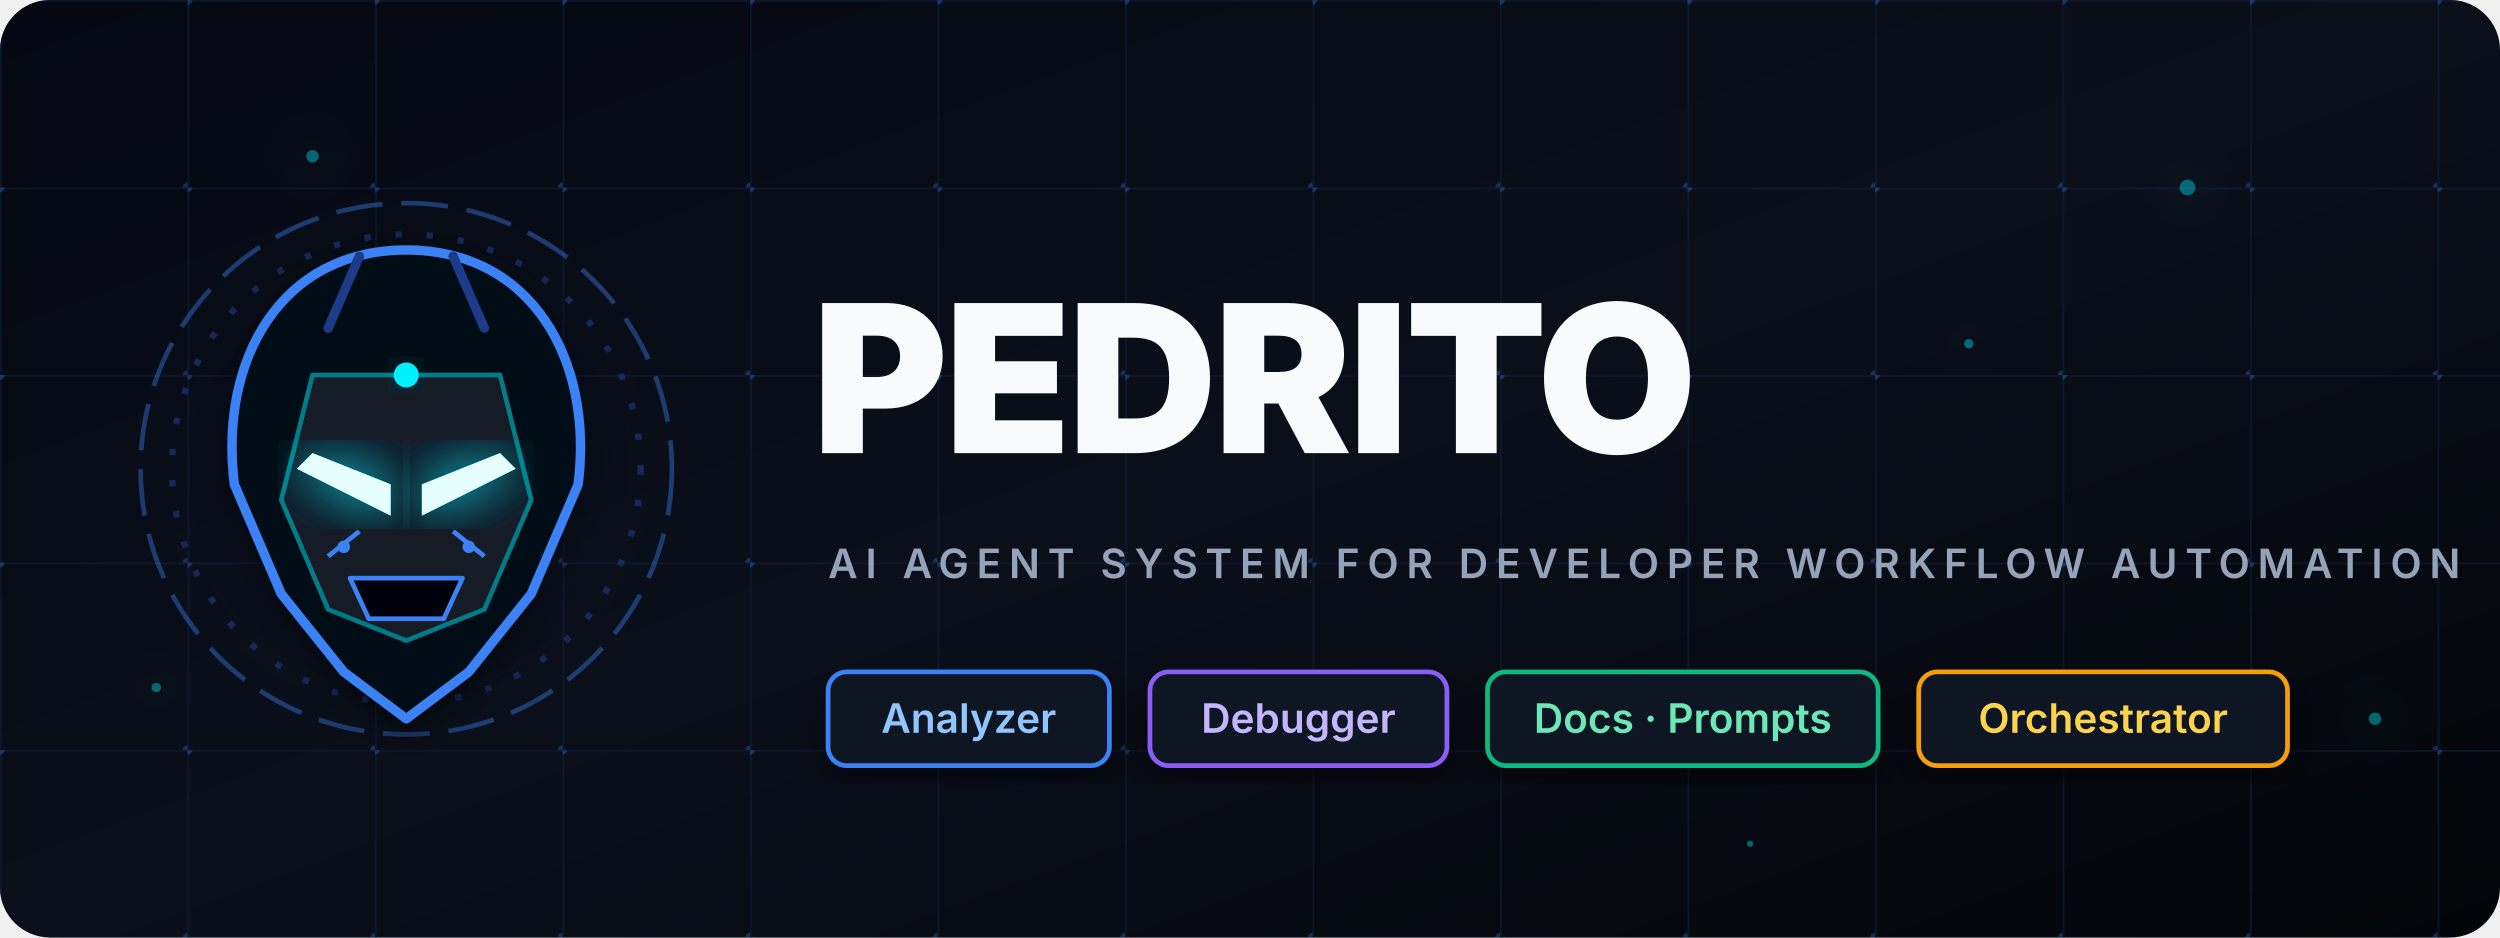
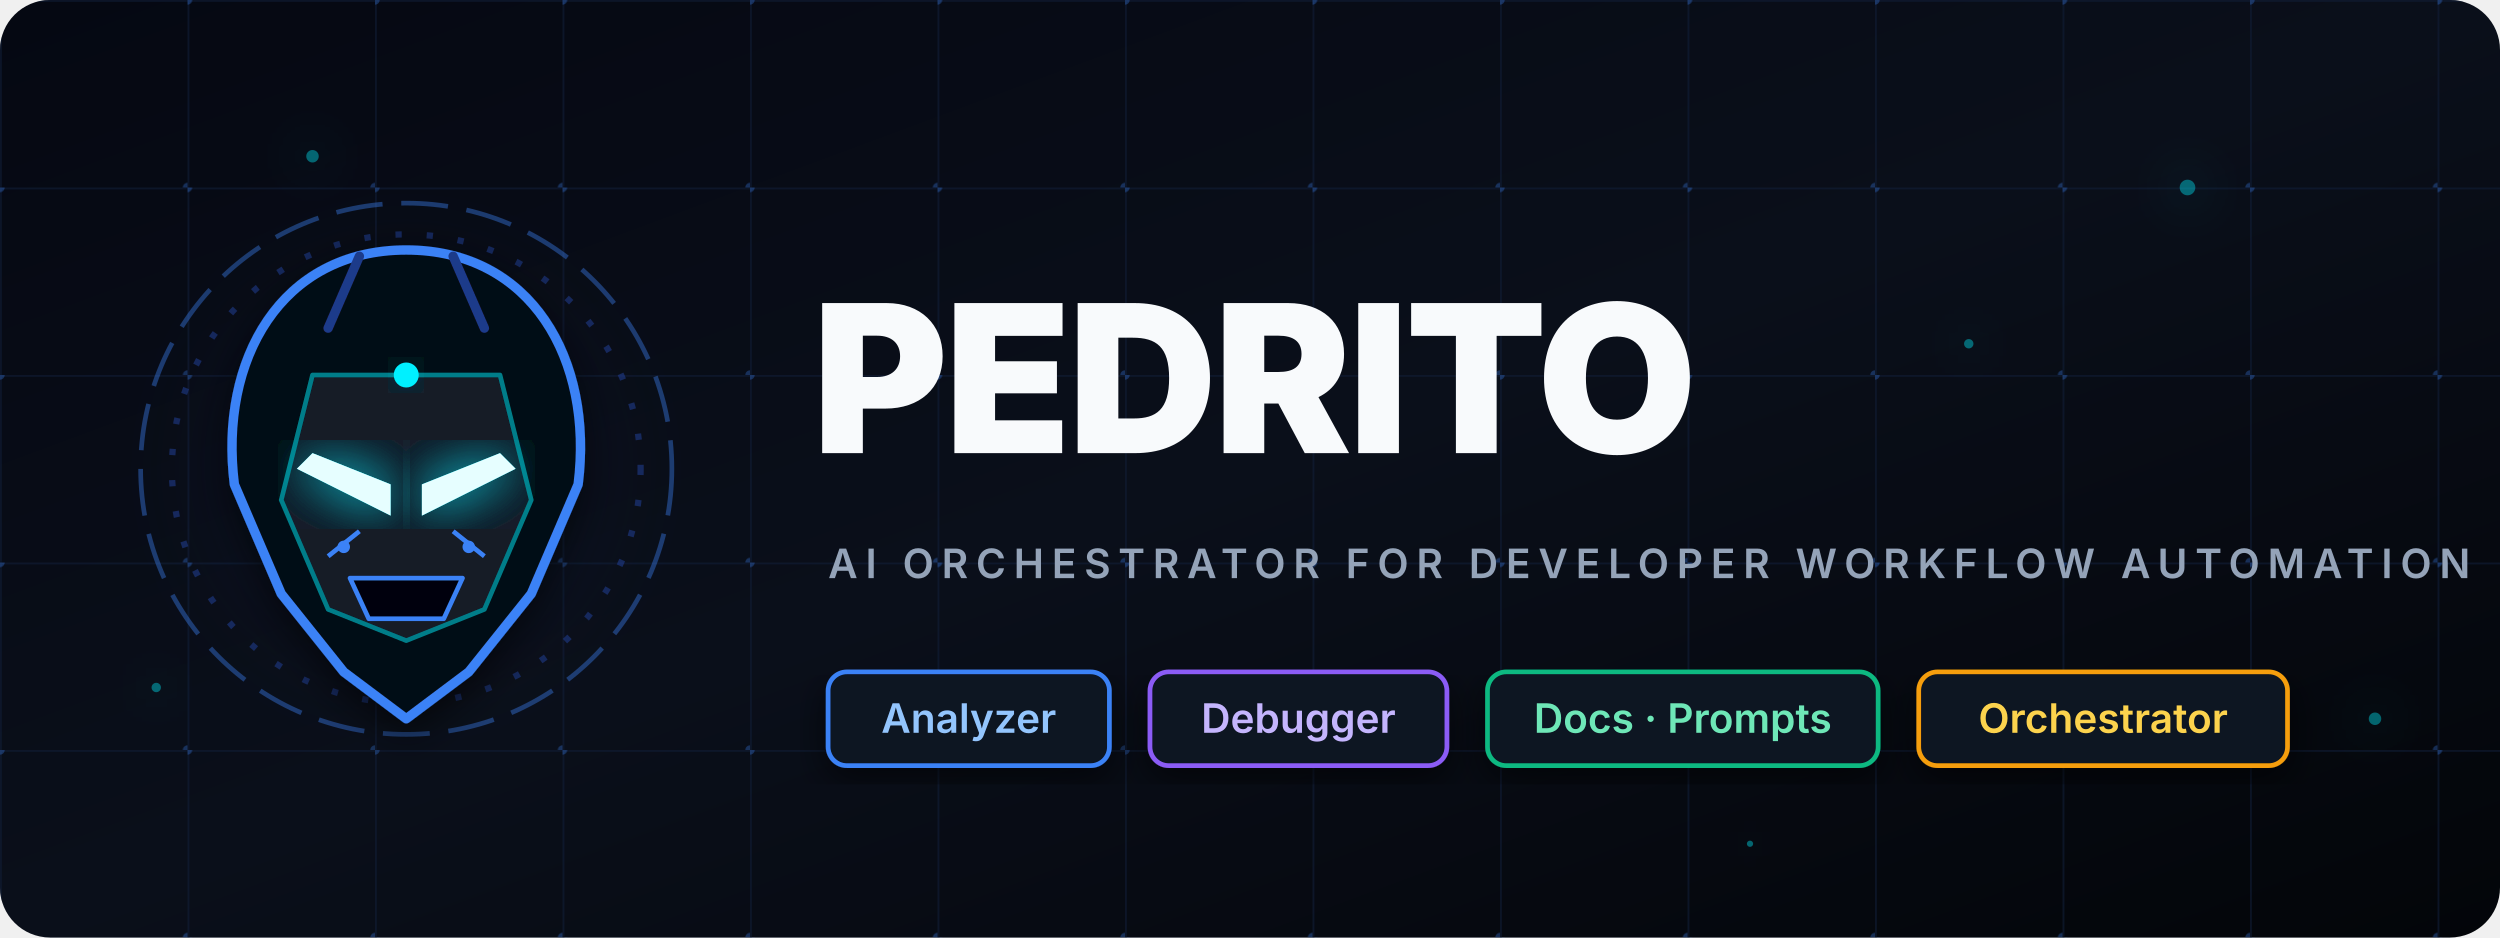
<svg xmlns="http://www.w3.org/2000/svg" viewBox="0 0 800 300" width="100%" height="auto">
  <defs>
    <linearGradient id="bgGrad" x1="0%" y1="0%" x2="100%" y2="100%">
      <stop offset="0%" stop-color="#050812" />
      <stop offset="50%" stop-color="#0a0f1a" />
      <stop offset="100%" stop-color="#030509" />
    </linearGradient>
    <radialGradient id="hubGlow" cx="50%" cy="50%" r="50%">
      <stop offset="0%" stop-color="#3b82f6" stop-opacity="0.15" />
      <stop offset="100%" stop-color="#0a0f1a" stop-opacity="0" />
    </radialGradient>
    <filter id="neonBlur" x="-20%" y="-20%" width="140%" height="140%">
      <feGaussianBlur stdDeviation="8" result="blur" />
      <feMerge>
        <feMergeNode in="blur" />
        <feMergeNode in="SourceGraphic" />
      </feMerge>
    </filter>
    <filter id="dropShadow" x="-10%" y="-10%" width="130%" height="130%">
      <feDropShadow dx="0" dy="4" stdDeviation="6" flood-color="#000000" flood-opacity="0.6" />
    </filter>
  </defs>
  <rect width="800" height="300" rx="16" fill="url(#bgGrad)" />
  <pattern id="grid" width="60" height="60" patternUnits="userSpaceOnUse">
    <path d="M 60 0 L 0 0 0 60" fill="none" stroke="#101d36" stroke-width="1.2" opacity="0.6" />
    <circle cx="0" cy="0" r="1.5" fill="#3b82f6" opacity="0.3" />
    <circle cx="60" cy="60" r="1.5" fill="#3b82f6" opacity="0.3" />
  </pattern>
  <rect width="800" height="300" rx="16" fill="url(#grid)" />
  <g fill="#00f0ff" opacity="0.4" filter="url(#neonBlur)">
    <circle cx="700" cy="60" r="2.5" />
    <circle cx="630" cy="110" r="1.5" />
    <circle cx="760" cy="230" r="2" />
    <circle cx="560" cy="270" r="1" />
    <circle cx="100" cy="50" r="2" />
    <circle cx="50" cy="220" r="1.5" />
  </g>
  <g transform="translate(130, 150)">
    <circle cx="0" cy="0" r="95" fill="url(#hubGlow)" />
    <circle cx="0" cy="0" r="75" fill="none" stroke="#1e3a8a" stroke-width="2" stroke-dasharray="2 8" opacity="0.6" />
    <circle cx="0" cy="0" r="85" fill="none" stroke="#3b82f6" stroke-width="1.5" stroke-dasharray="15 6" opacity="0.4" />
    <g filter="url(#dropShadow)">
      <path d="M 0 -70 C 40 -70 60 -35 55 5 L 40 40 L 20 65 L 0 80 L -20 65 L -40 40 L -55 5 C -60 -35 -40 -70 0 -70 Z" fill="#060b13" stroke="#3b82f6" stroke-width="3" stroke-linejoin="round" />
      <path d="M 0 -30 L 30 -30 L 40 10 L 25 45 L 0 55 L -25 45 L -40 10 L -30 -30 Z" fill="#1e293b" stroke="#00f0ff" stroke-width="1.5" opacity="0.5" stroke-linejoin="round" />
      <path d="M -15 -68 L -25 -45 M 15 -68 L 25 -45" fill="none" stroke="#1e3a8a" stroke-width="3" stroke-linecap="round" />
      <line x1="0" y1="-70" x2="0" y2="-30" stroke="#00f0ff" stroke-width="2" opacity="0.9" filter="url(#neonBlur)" />
      <circle cx="0" cy="-30" r="4" fill="#00f0ff" filter="url(#neonBlur)" />
      <path d="M -30 -5 L -5 5 L -5 15 L -35 0 Z" fill="#00f0ff" filter="url(#neonBlur)" />
      <path d="M -30 -5 L -5 5 L -5 15 L -35 0 Z" fill="#ffffff" opacity="0.9" />
      <path d="M 30 -5 L 5 5 L 5 15 L 35 0 Z" fill="#00f0ff" filter="url(#neonBlur)" />
      <path d="M 30 -5 L 5 5 L 5 15 L 35 0 Z" fill="#ffffff" opacity="0.9" />
      <circle cx="-20" cy="25" r="2" fill="#3b82f6" />
      <circle cx="20" cy="25" r="2" fill="#3b82f6" />
      <line x1="-15" y1="20" x2="-25" y2="28" stroke="#3b82f6" stroke-width="1.5" />
      <line x1="15" y1="20" x2="25" y2="28" stroke="#3b82f6" stroke-width="1.5" />
      <path d="M -18 35 L 18 35 L 12 48 L -12 48 Z" fill="#020408" stroke="#3b82f6" stroke-width="1.5" stroke-linejoin="round" />
      <line x1="-10" y1="41" x2="10" y2="41" stroke="#00f0ff" stroke-width="2" filter="url(#neonBlur)" />
    </g>
  </g>
  <g transform="translate(260, 0)">
    <text x="0" y="145" font-family="'Inter', -apple-system, BlinkMacSystemFont, 'Segoe UI', sans-serif" font-size="66" font-weight="900" fill="#f8fafc" letter-spacing="-1">PEDRITO</text>
-     <text x="5" y="185" font-family="'Inter', -apple-system, BlinkMacSystemFont, 'Segoe UI', sans-serif" font-size="13" font-weight="600" fill="#94a3b8" letter-spacing="2.5">AI AGENT SYSTEM FOR DEVELOPER WORKFLOW AUTOMATION</text>
+     <text x="5" y="185" font-family="'Inter', -apple-system, BlinkMacSystemFont, 'Segoe UI', sans-serif" font-size="13" font-weight="600" fill="#94a3b8" letter-spacing="2.5">AI ORCHESTRATOR FOR DEVELOPER WORKFLOW AUTOMATION</text>
    <g transform="translate(5, 215)" font-family="'Inter', -apple-system, BlinkMacSystemFont, 'Segoe UI', Arial, sans-serif" font-size="13" font-weight="600" text-rendering="optimizeLegibility">
      <g filter="url(#dropShadow)" transform="translate(0, 0)">
        <rect x="0" y="0" width="90" height="30" rx="6" fill="#0B1220" stroke="#3b82f6" stroke-width="1.5" />
        <text x="45" y="19.5" fill="#93c5fd" text-anchor="middle">Analyzer</text>
      </g>
      <g filter="url(#dropShadow)" transform="translate(103, 0)">
        <rect x="0" y="0" width="95" height="30" rx="6" fill="#0B1220" stroke="#8b5cf6" stroke-width="1.5" />
        <text x="47.5" y="19.5" fill="#c4b5fd" text-anchor="middle">Debugger</text>
      </g>
      <g filter="url(#dropShadow)" transform="translate(211, 0)">
        <rect x="0" y="0" width="125" height="30" rx="6" fill="#0B1220" stroke="#10b981" stroke-width="1.5" />
        <text x="62.5" y="19.5" fill="#6ee7b7" text-anchor="middle">Docs · Prompts</text>
      </g>
      <g filter="url(#dropShadow)" transform="translate(349, 0)">
        <rect x="0" y="0" width="118" height="30" rx="6" fill="#0B1220" stroke="#f59e0b" stroke-width="1.5" />
        <text x="59" y="19.5" fill="#fcd34d" text-anchor="middle">Orchestrator</text>
      </g>
    </g>
  </g>
</svg>
